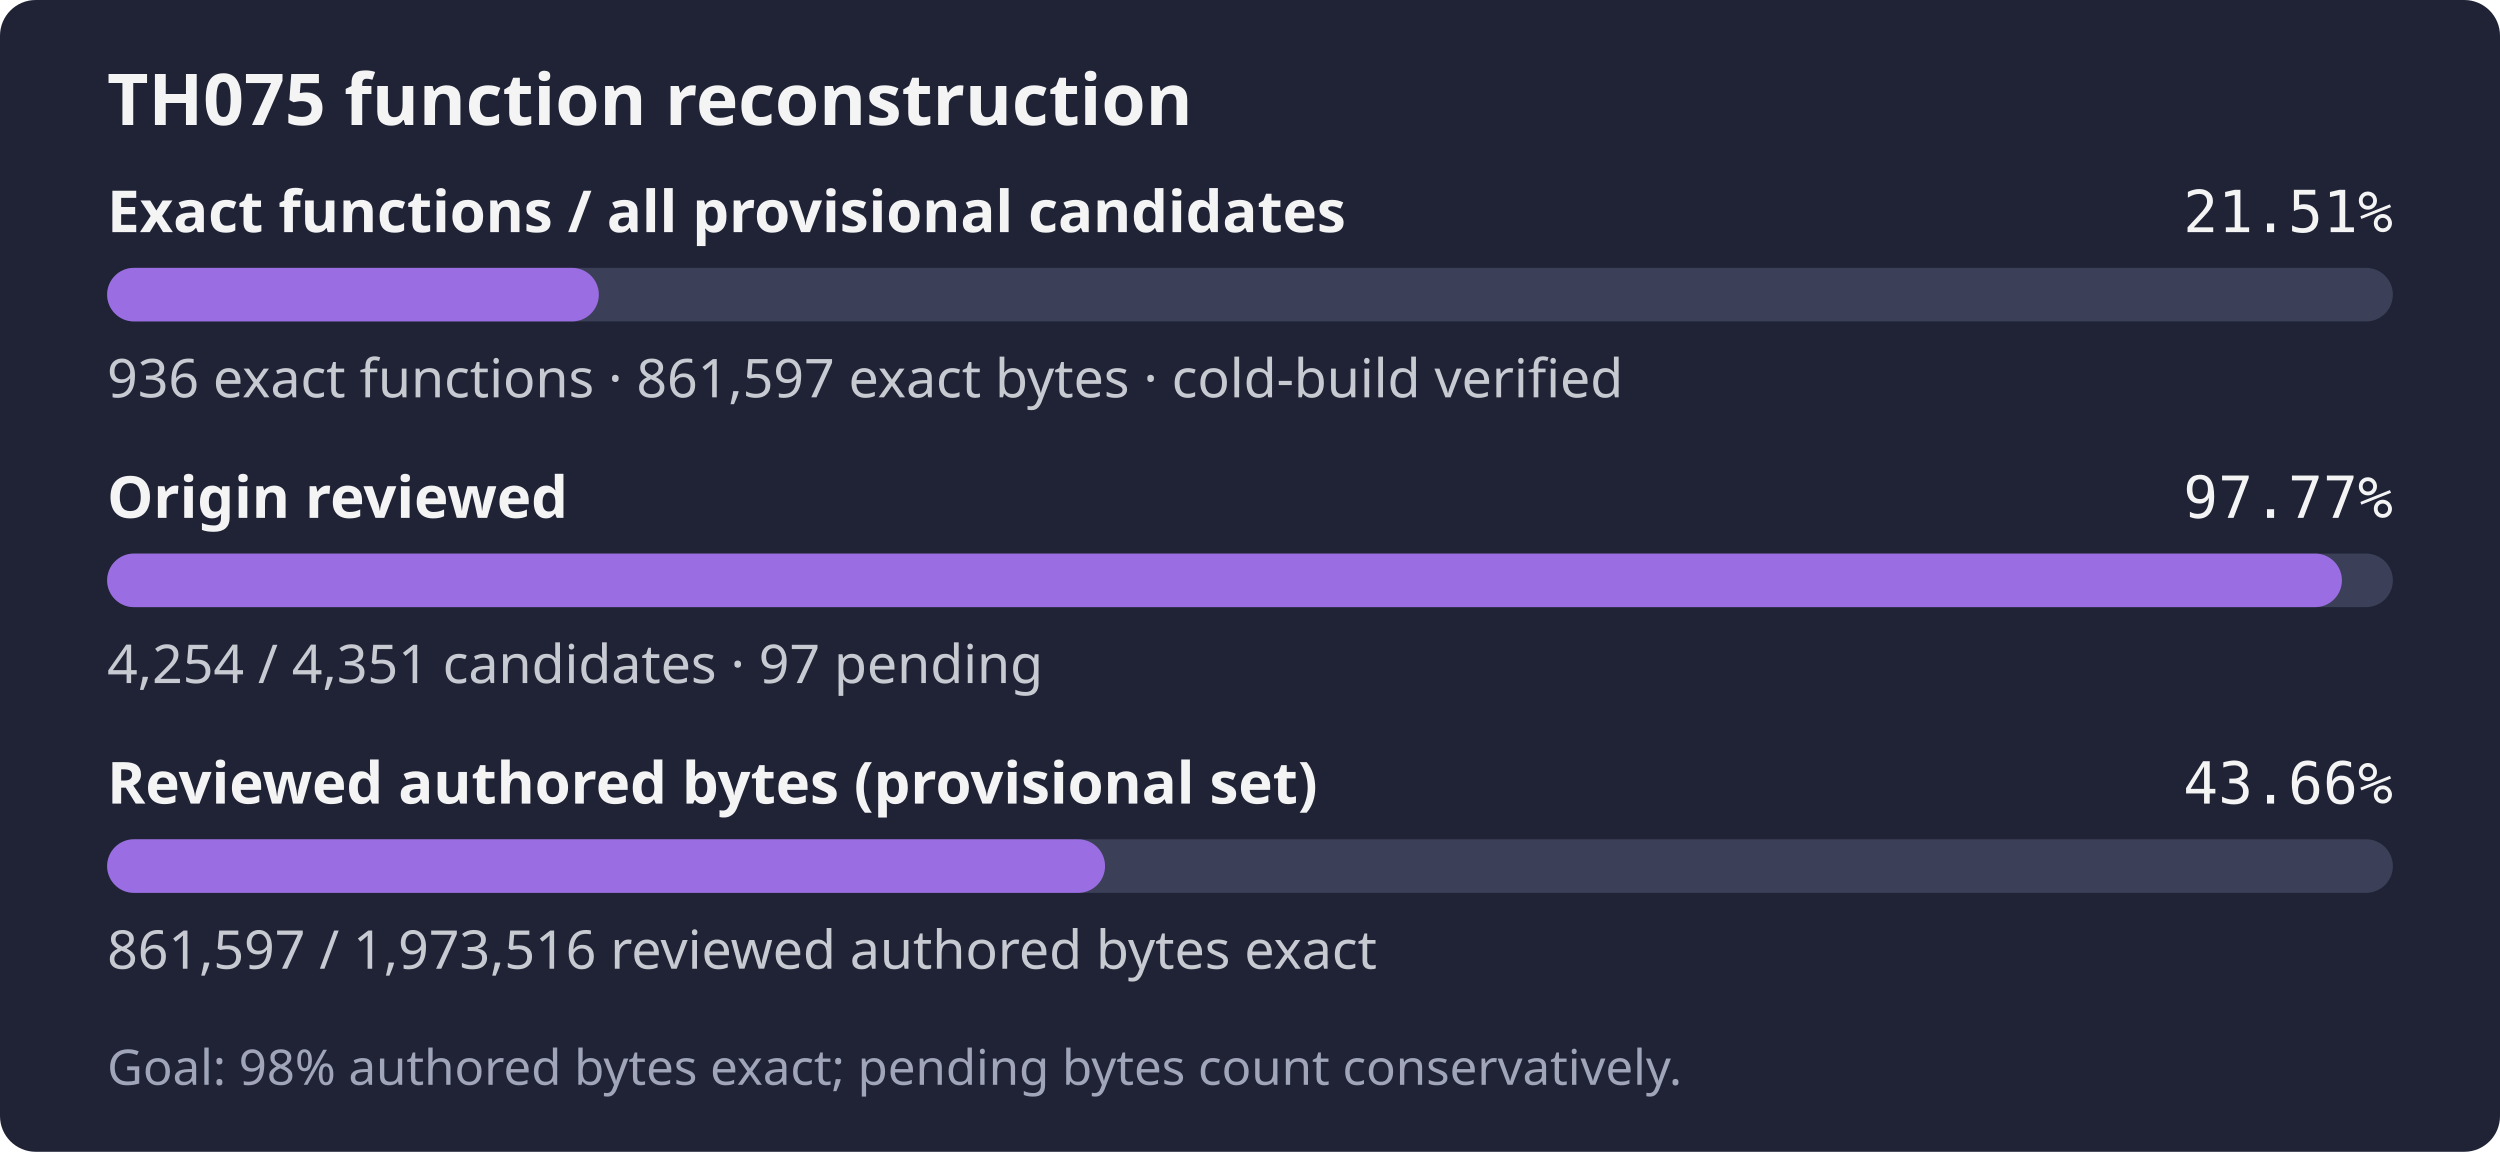
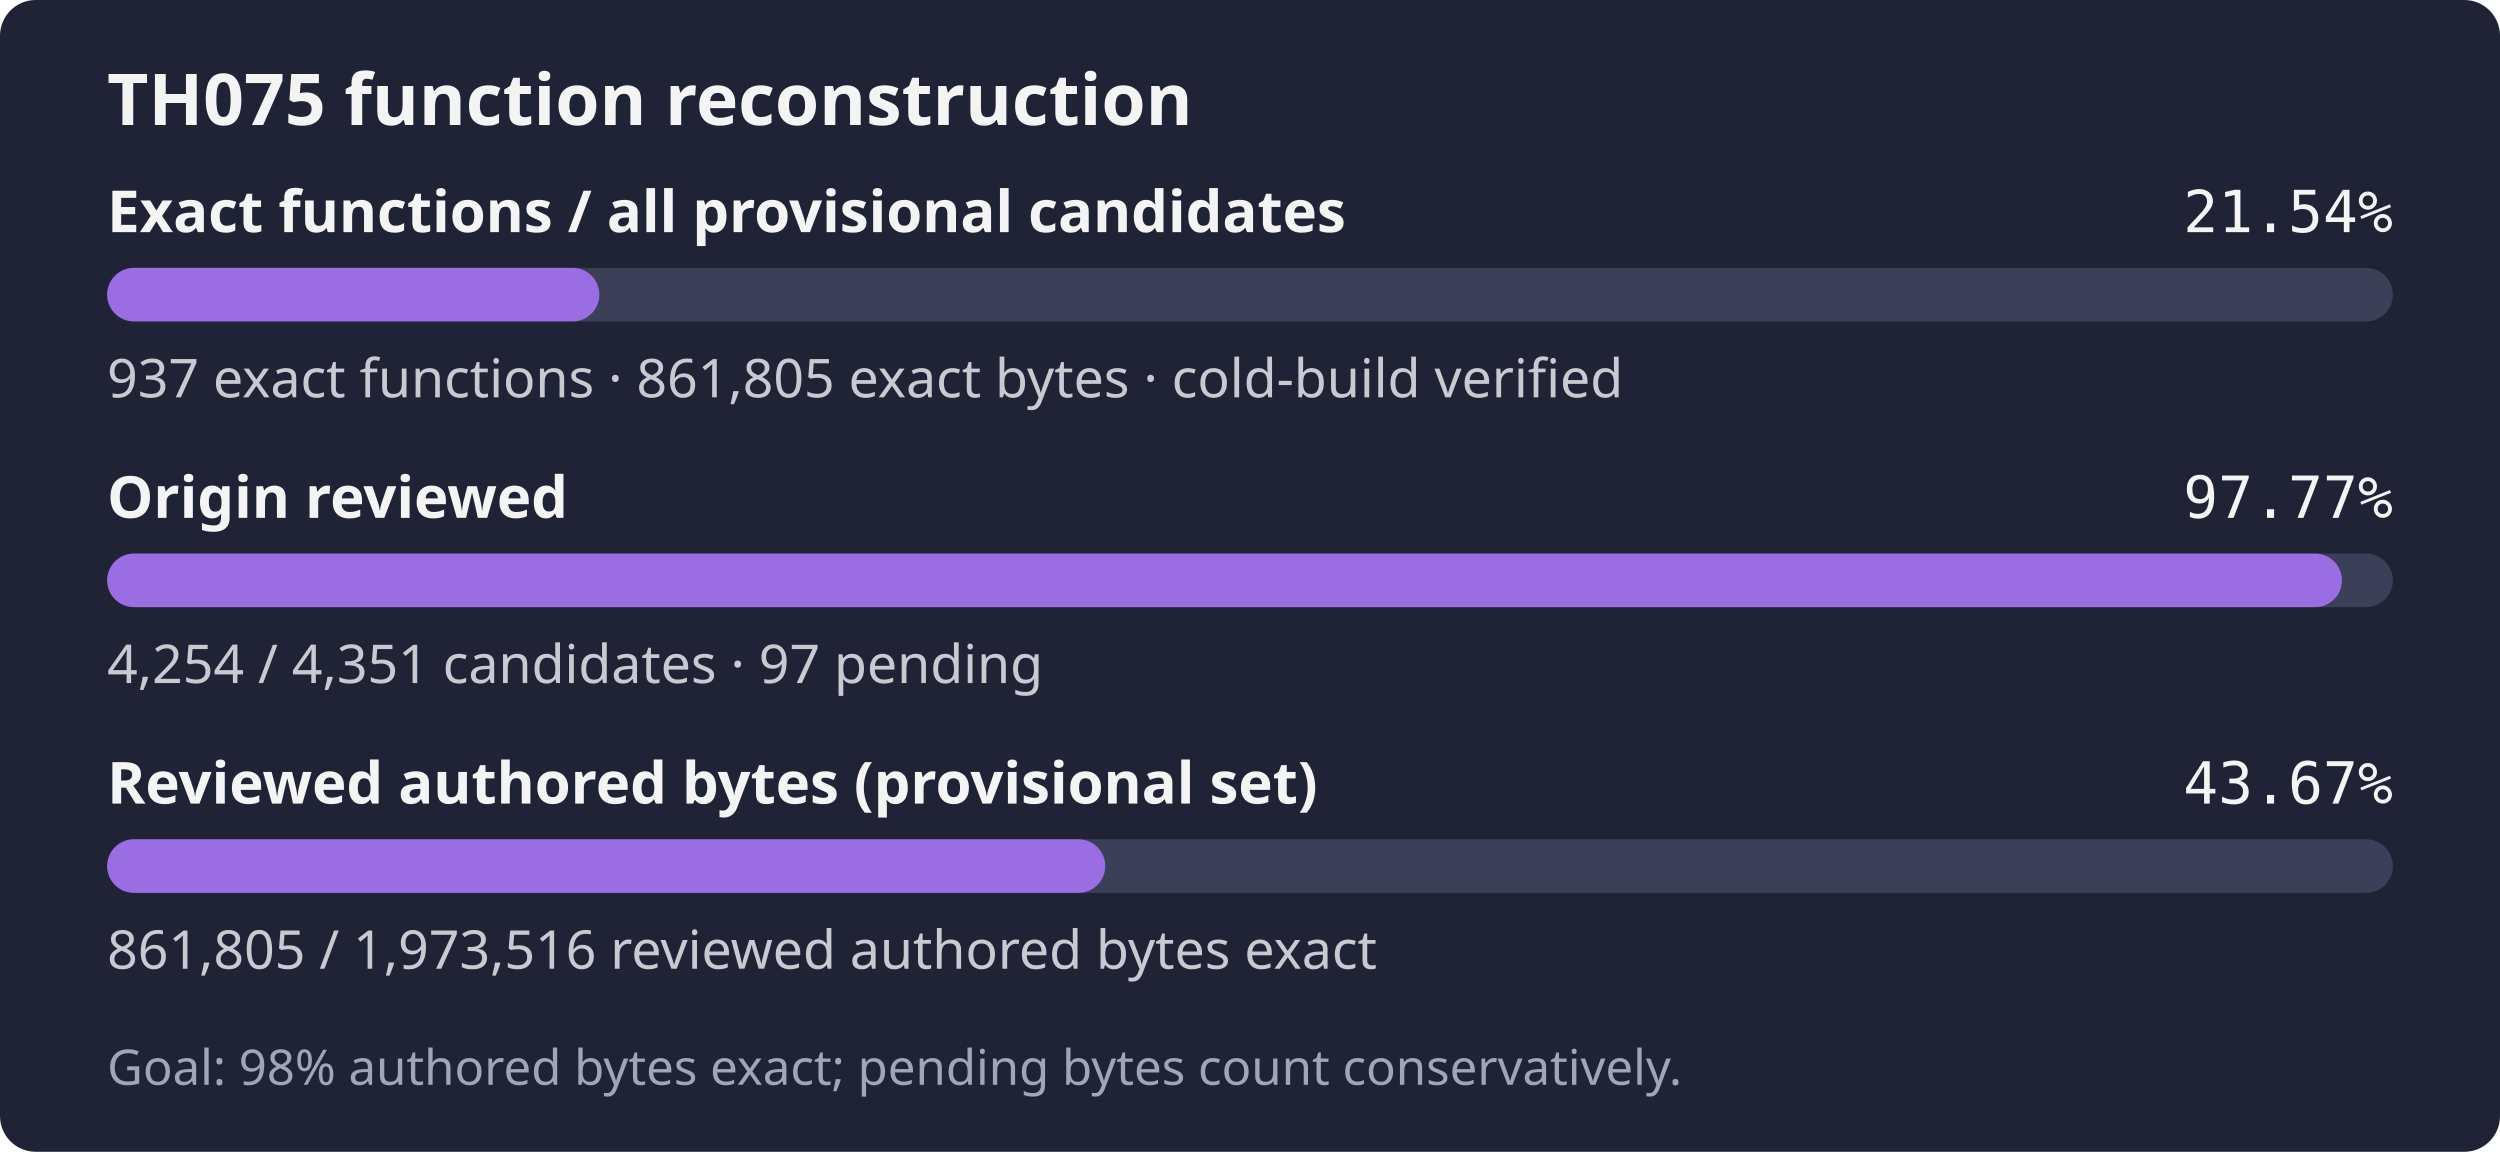
- <svg xmlns="http://www.w3.org/2000/svg" width="560" height="258" role="img" aria-label="TH075: 936 exact functions, 861,597 exact bytes; 4,254 of 4,351 candidates reviewed; Goal: 98% authored bytes exact; pending bytes count conservatively.">
+ <svg xmlns="http://www.w3.org/2000/svg" width="560" height="258" role="img" aria-label="TH075: 937 exact functions, 861,805 exact bytes; 4,254 of 4,351 candidates reviewed; Goal: 98% authored bytes exact; pending bytes count conservatively.">
  <rect width="560" height="258" rx="8" fill="#1f2335" />
  <text x="24" y="28" fill="#f4f4f5" font-family="sans-serif" font-size="16" font-weight="600">TH075 function reconstruction</text>
  <text x="24" y="52" fill="#f4f4f5" font-family="sans-serif" font-size="13" font-weight="600">Exact functions / all provisional candidates</text>
-   <text x="536" y="52" fill="#f4f4f5" text-anchor="end" font-family="monospace" font-size="13">21.51%</text>
+   <text x="536" y="52" fill="#f4f4f5" text-anchor="end" font-family="monospace" font-size="13">21.54%</text>
  <rect x="24" y="60" width="512" height="12" rx="6" fill="#3b4058" />
-   <rect x="24" y="60" width="110.14" height="12" rx="6" fill="#9b6de3" />
-   <text x="24" y="89" fill="#c8cad2" font-family="sans-serif" font-size="12">936 exact functions · 861,597 exact bytes · cold-build verified</text>
+   <rect x="24" y="60" width="110.26" height="12" rx="6" fill="#9b6de3" />
+   <text x="24" y="89" fill="#c8cad2" font-family="sans-serif" font-size="12">937 exact functions · 861,805 exact bytes · cold-build verified</text>
  <text x="24" y="116" fill="#f4f4f5" font-family="sans-serif" font-size="13" font-weight="600">Origin reviewed</text>
  <text x="536" y="116" fill="#f4f4f5" text-anchor="end" font-family="monospace" font-size="13">97.77%</text>
  <rect x="24" y="124" width="512" height="12" rx="6" fill="#3b4058" />
  <rect x="24" y="124" width="500.59" height="12" rx="6" fill="#9b6de3" />
  <text x="24" y="153" fill="#c8cad2" font-family="sans-serif" font-size="12">4,254 / 4,351 candidates · 97 pending</text>
  <text x="24" y="180" fill="#f4f4f5" font-family="sans-serif" font-size="13" font-weight="600">Reviewed authored bytes (provisional set)</text>
-   <text x="536" y="180" fill="#f4f4f5" text-anchor="end" font-family="monospace" font-size="13">43.66%</text>
+   <text x="536" y="180" fill="#f4f4f5" text-anchor="end" font-family="monospace" font-size="13">43.67%</text>
  <rect x="24" y="188" width="512" height="12" rx="6" fill="#3b4058" />
-   <rect x="24" y="188" width="223.53" height="12" rx="6" fill="#9b6de3" />
-   <text x="24" y="217" fill="#c8cad2" font-family="sans-serif" font-size="12">861,597 / 1,973,516 reviewed authored bytes exact</text>
+   <rect x="24" y="188" width="223.58" height="12" rx="6" fill="#9b6de3" />
+   <text x="24" y="217" fill="#c8cad2" font-family="sans-serif" font-size="12">861,805 / 1,973,516 reviewed authored bytes exact</text>
  <text x="24" y="243" fill="#a0a5ba" font-family="sans-serif" font-size="11">Goal: 98% authored bytes exact; pending bytes count conservatively.</text>
</svg>
